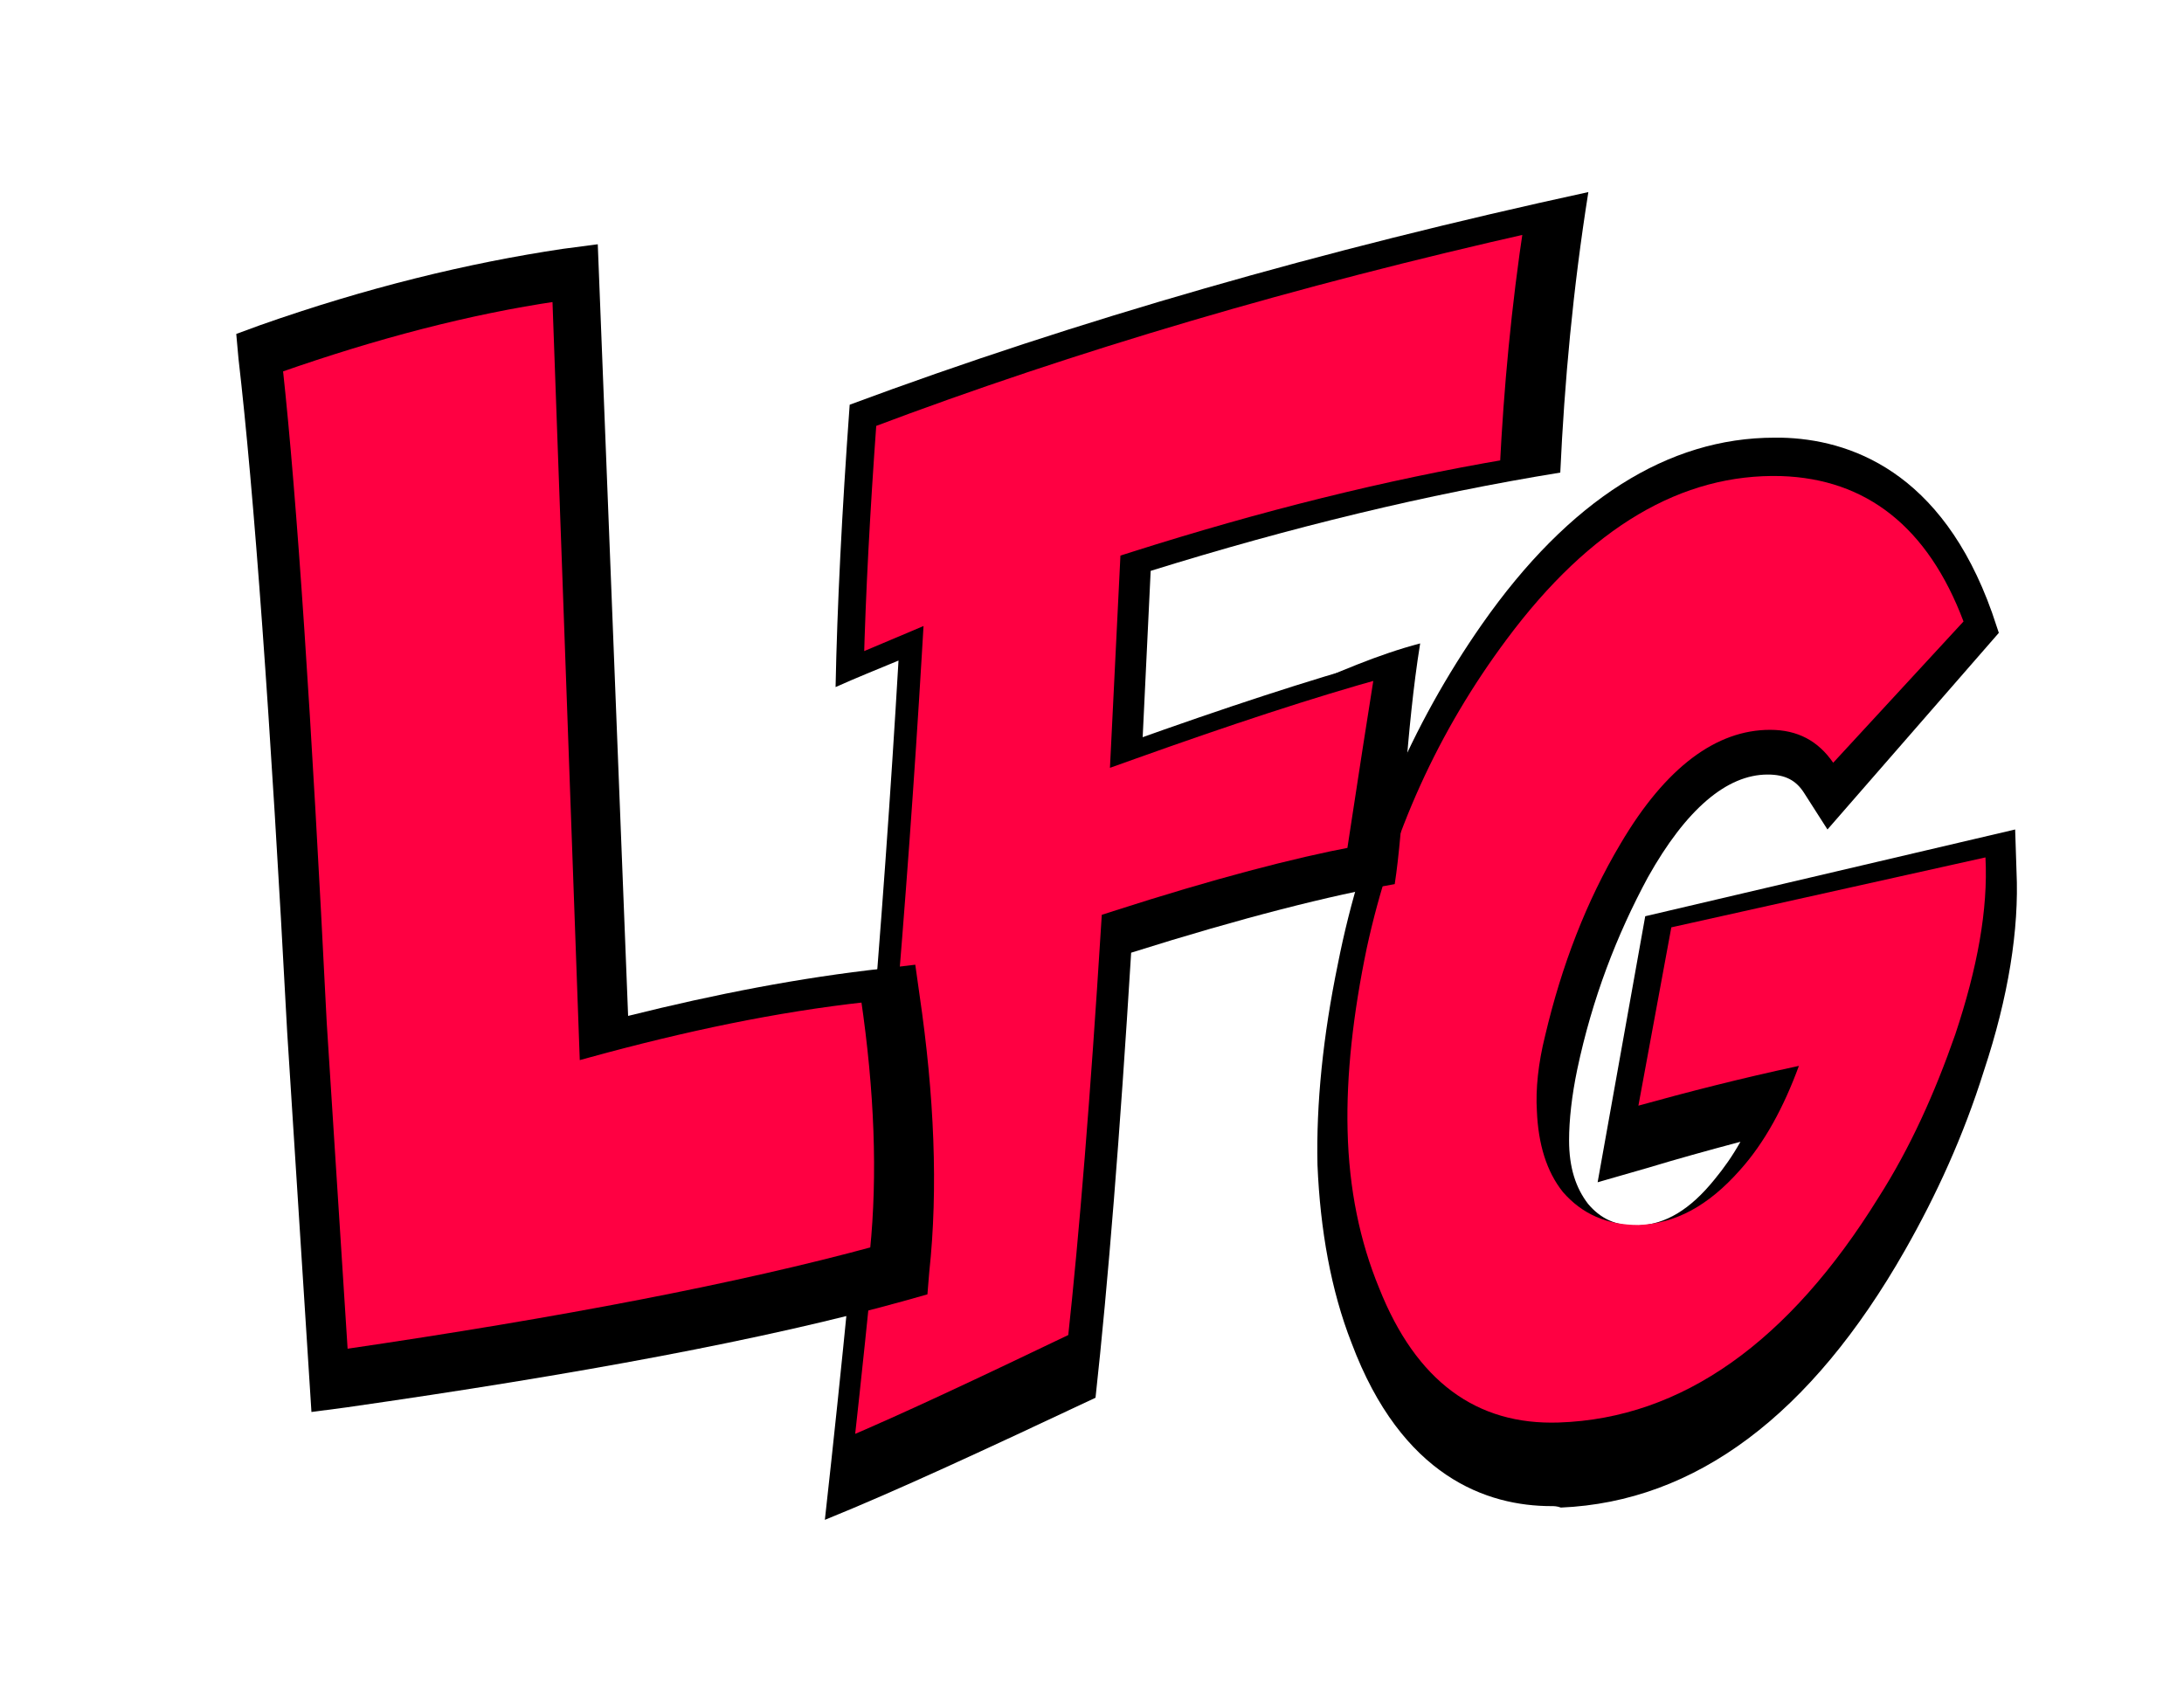
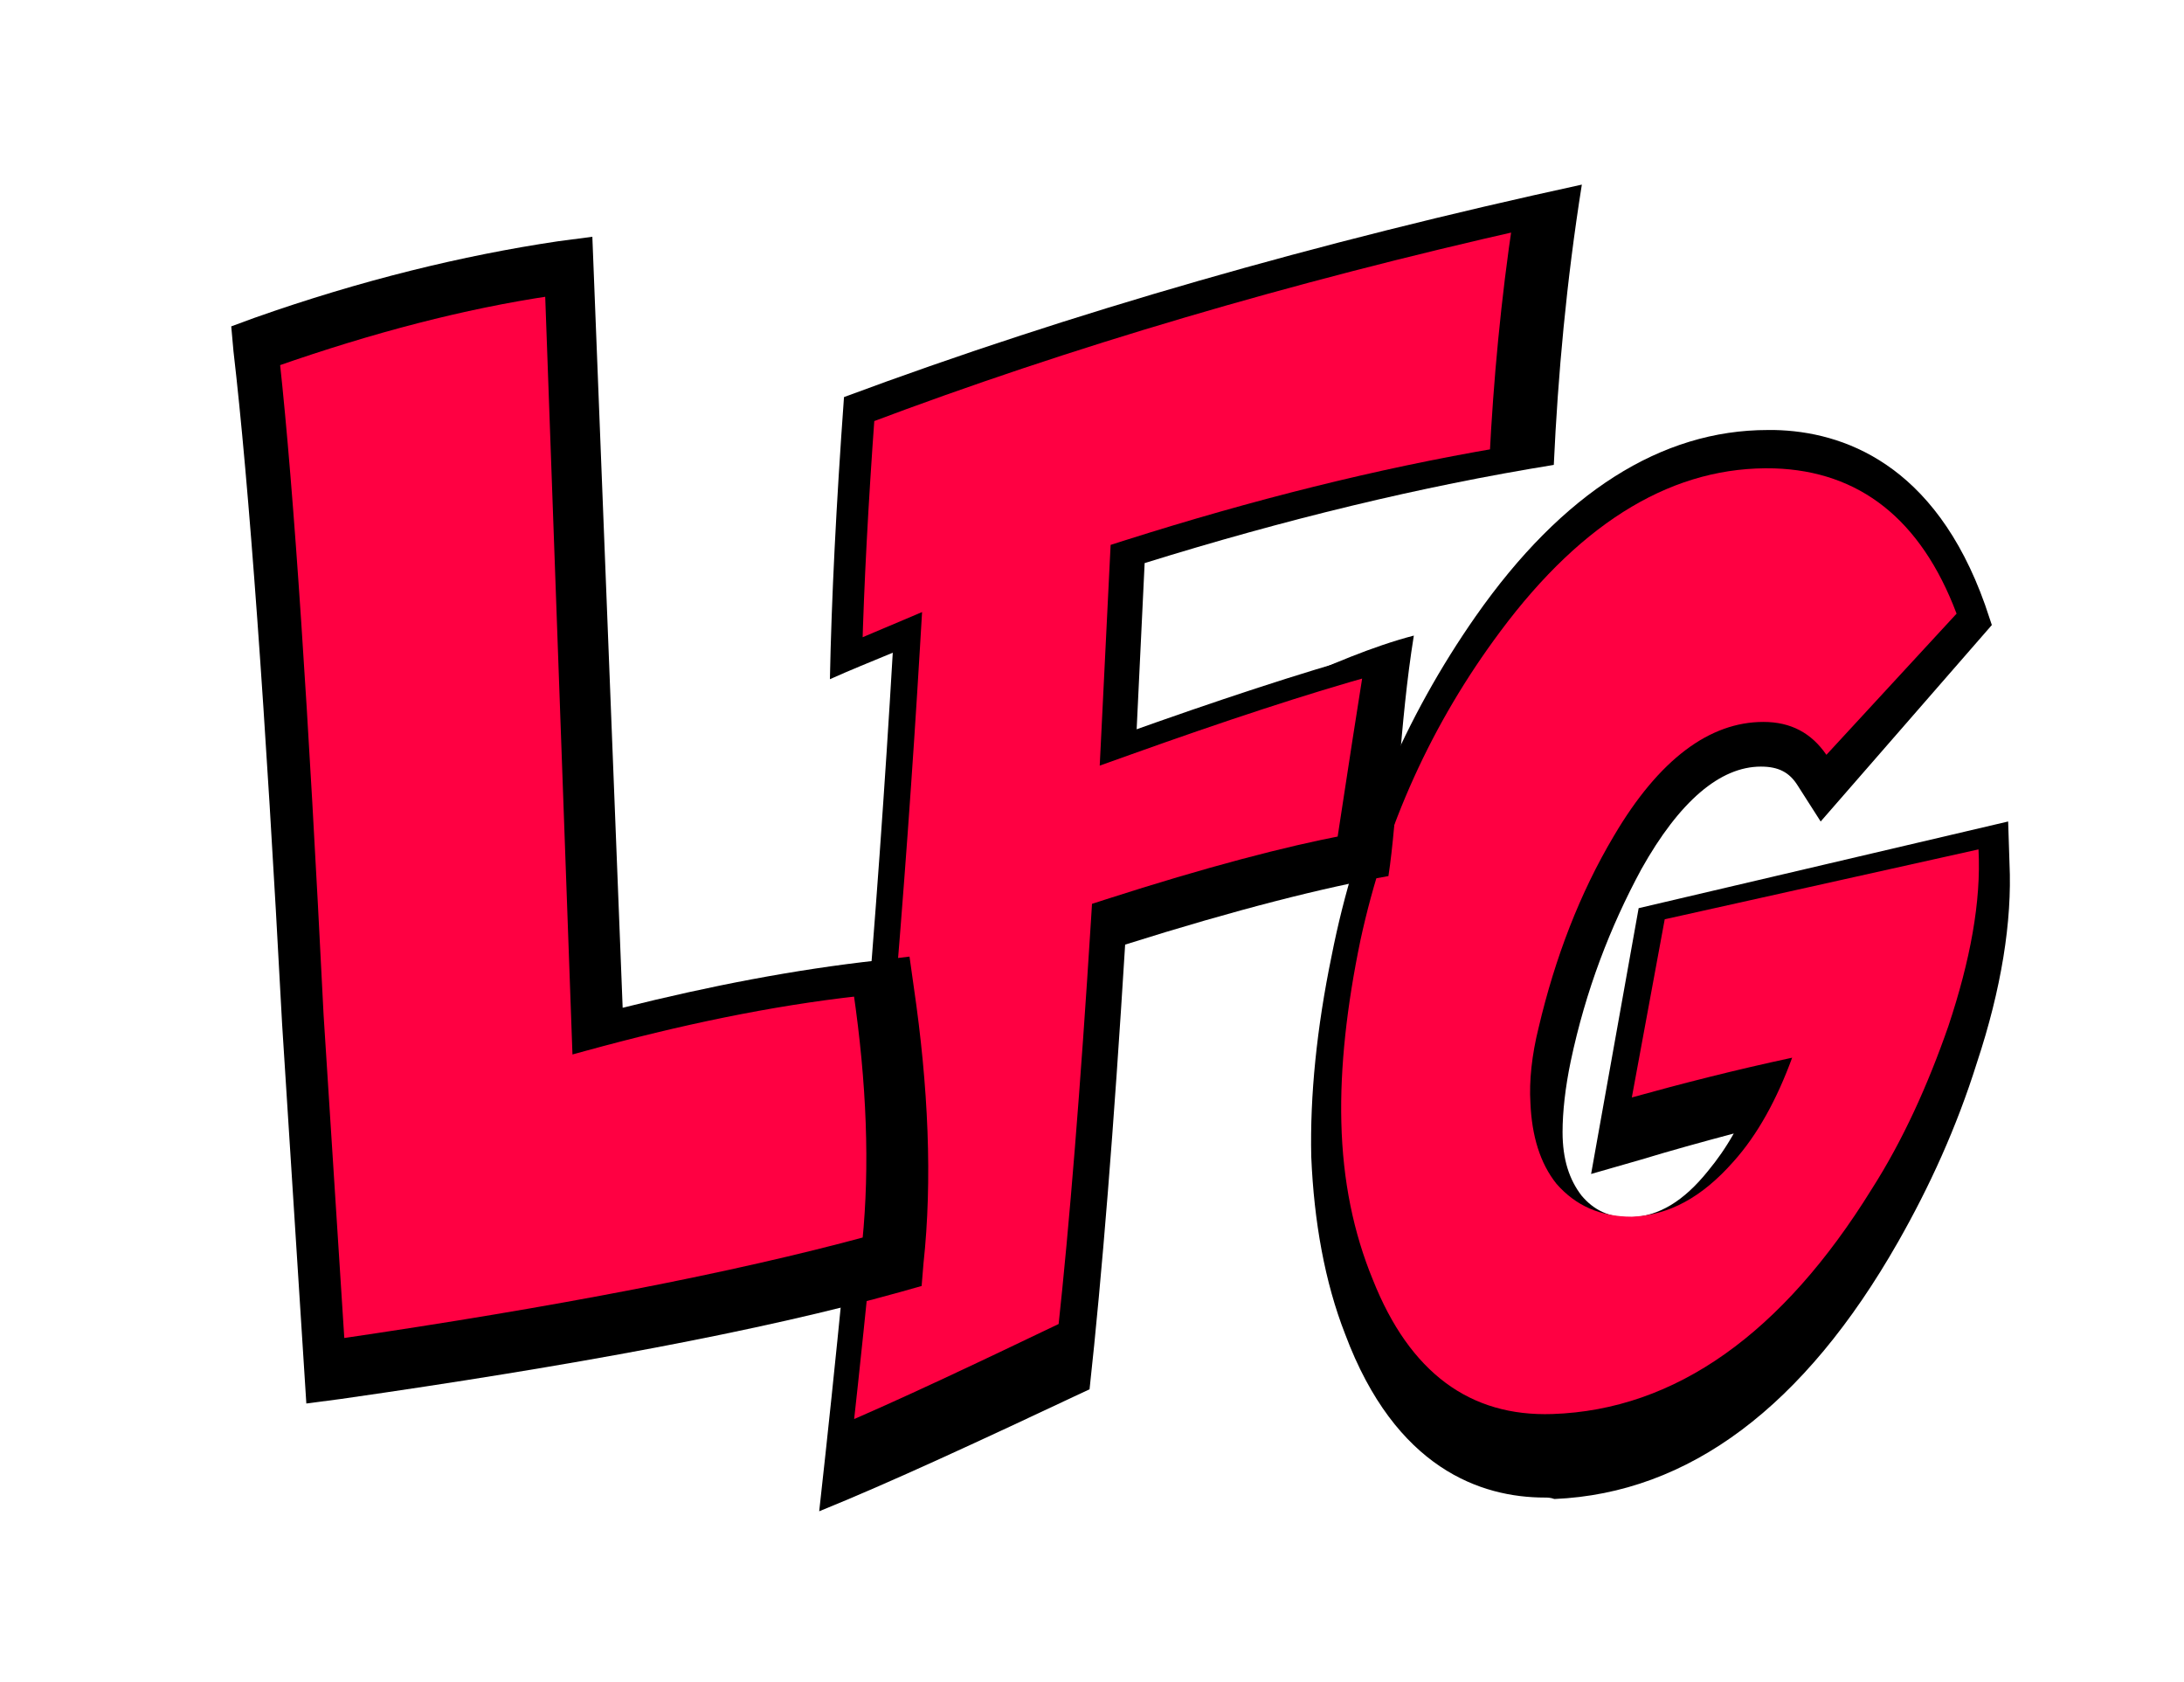
- <svg xmlns="http://www.w3.org/2000/svg" width="244" height="189" viewBox="0 0 244 189" fill="none">
-   <path d="M173.325 168.282C166.183 168.282 156.611 165.051 150.989 150.028C148.71 144.212 147.495 137.428 147.191 130.158C147.039 123.373 147.799 115.781 149.47 107.704C152.205 93.811 157.675 81.049 165.576 69.741C175.3 55.849 186.391 48.902 198.243 48.902C198.547 48.902 198.699 48.902 199.002 48.902C206.599 49.064 216.931 52.618 222.553 68.449L223.313 70.711L204.168 92.68L201.585 88.642C200.674 87.188 199.458 86.542 197.483 86.542C192.925 86.542 188.367 90.419 184.112 98.011C180.618 104.473 177.883 111.581 176.211 119.496C175.604 122.404 175.3 125.15 175.3 127.412C175.3 130.481 176.059 132.743 177.427 134.52C178.794 136.135 180.466 136.943 182.745 136.943L183.049 136.943C186.087 136.781 188.822 135.166 191.557 131.774C192.621 130.481 193.533 129.189 194.444 127.574C190.798 128.543 187.303 129.512 184.112 130.481L178.49 132.097L183.808 102.373L225.136 92.68L225.288 97.365C225.592 103.827 224.376 111.419 221.641 119.658C219.362 126.927 216.324 133.551 212.829 139.689C202.345 158.105 189.43 167.798 174.388 168.444C173.932 168.282 173.628 168.282 173.325 168.282Z" fill="black" />
-   <path d="M174.156 158.941C164.961 159.248 158.217 154.343 154.079 143.922C151.934 138.711 150.708 132.887 150.554 126.297C150.401 120.167 151.167 113.27 152.7 105.914C155.459 93.193 160.669 81.699 168.332 71.431C177.681 58.863 187.949 52.886 198.984 53.193C208.486 53.499 215.383 58.863 219.367 69.438L204.808 85.224C203.122 82.772 200.823 81.546 197.758 81.546C191.781 81.546 186.11 85.684 181.053 94.266C177.221 100.703 174.463 107.906 172.624 115.722C171.857 118.787 171.551 121.699 171.704 124.151C171.857 127.83 172.777 130.895 174.616 133.194C176.762 135.646 179.52 136.872 183.045 136.872C187.183 136.719 190.861 134.726 194.386 130.742C197.145 127.676 199.291 123.692 200.976 119.094C194.54 120.473 188.562 122.006 183.045 123.538L186.723 103.615L221.819 95.799C222.126 101.622 220.9 108.213 218.448 115.569C216.149 122.159 213.39 128.289 209.865 133.807C199.904 149.899 187.949 158.481 174.156 158.941Z" fill="#FF0042" />
-   <path d="M100.383 73.806C97.94 74.821 95.654 75.735 93.352 76.769C93.53 67.789 94.055 57.272 94.928 45.22C120.278 35.798 147.881 27.891 177.454 21.461C175.73 32.305 174.779 42.765 174.317 52.803C159.421 55.213 144.209 58.919 128.555 63.784L127.567 84.338C139.675 80.1 149.394 74.315 158.663 71.891C157.067 81.779 156.817 92.345 155.821 98.784C148.728 100.036 138.875 102.504 126.374 106.447C125.119 126.845 123.786 143.46 122.393 156.173C110.08 161.966 100.085 166.606 92.155 169.816C96.002 135.282 98.666 103.146 100.383 73.806Z" fill="black" />
-   <path d="M101.988 73.105L102.084 71.496L100.599 72.125C100.06 72.353 99.527 72.577 98.999 72.799C97.818 73.295 96.66 73.781 95.507 74.287C95.711 66.375 96.189 57.238 96.942 46.874C119.82 38.234 144.677 30.936 171.273 24.95C169.834 34.389 168.999 43.513 168.56 52.292C154.956 54.598 141.074 58.079 126.803 62.61L126.141 62.82L126.107 63.513L125.153 82.852L125.079 84.346L126.488 83.843C137.056 80.066 146.451 76.957 154.656 74.696C153.648 80.998 152.798 86.557 152.069 91.324C151.84 92.822 151.623 94.242 151.417 95.582C144.845 96.82 135.905 99.139 124.697 102.75L124.048 102.959L124.005 103.64C122.822 122.529 121.577 137.959 120.285 149.828C109.887 154.811 101.312 158.866 94.363 161.804C97.895 129.933 100.368 100.249 101.988 73.105Z" fill="#FF0042" stroke="black" stroke-width="2" />
-   <path d="M32.087 115.368C30.212 80.121 28.367 54.907 26.645 40.086L26.395 37.312L29.003 36.354C40.883 32.157 52.281 29.385 62.904 27.802L66.784 27.292L70.174 113.51C79.959 111.064 89.438 109.231 98.739 108.208L102.257 107.789L102.726 111.12C104.377 122.357 104.826 132.821 103.819 142.117L103.613 144.621L101.24 145.291C85.551 149.673 64.49 153.559 38.675 157.254L34.795 157.764L32.087 115.368Z" fill="black" />
-   <path d="M62.206 33.17L65.227 117.167L65.25 117.799L65.859 117.632C76.432 114.733 86.674 112.568 96.674 111.469C98.204 121.905 98.552 131.29 97.694 139.772C82.705 143.842 62.933 147.675 38.37 151.269L36.004 114.321C36.004 114.32 36.004 114.319 36.004 114.318C34.295 80.099 32.685 55.821 31.088 41.153C42.039 37.315 52.422 34.608 62.206 33.17Z" fill="#FF0042" stroke="black" />
+ <svg xmlns="http://www.w3.org/2000/svg" width="200" height="154" viewBox="0 0 200 154" fill="none">
+   <path d="M141.475 137.113C135.628 137.113 127.791 134.468 123.188 122.167C121.322 117.406 120.327 111.851 120.078 105.899C119.954 100.344 120.576 94.128 121.944 87.514C124.183 76.14 128.662 65.691 135.131 56.433C143.092 45.058 152.174 39.371 161.877 39.371C162.126 39.371 162.25 39.371 162.499 39.371C168.719 39.503 177.178 42.413 181.781 55.374L182.403 57.226L166.728 75.214L164.614 71.907C163.867 70.717 162.872 70.188 161.255 70.188C157.523 70.188 153.791 73.362 150.308 79.579C147.446 84.869 145.207 90.689 143.839 97.17C143.341 99.55 143.092 101.799 143.092 103.651C143.092 106.164 143.714 108.015 144.834 109.47C145.953 110.793 147.322 111.454 149.188 111.454L149.437 111.454C151.925 111.322 154.164 109.999 156.403 107.222C157.274 106.164 158.02 105.105 158.767 103.783C155.781 104.576 152.92 105.37 150.308 106.164L145.705 107.486L150.059 83.15L183.896 75.214L184.02 79.05C184.269 84.34 183.274 90.556 181.035 97.302C179.169 103.254 176.681 108.677 173.819 113.703C165.236 128.781 154.662 136.716 142.346 137.245C141.973 137.113 141.724 137.113 141.475 137.113Z" fill="black" />
+   <path d="M142.157 129.466C134.628 129.717 129.107 125.701 125.719 117.169C123.962 112.902 122.959 108.134 122.833 102.738C122.708 97.719 123.335 92.073 124.59 86.049C126.849 75.635 131.115 66.224 137.389 57.816C145.043 47.527 153.45 42.633 162.485 42.884C170.265 43.135 175.911 47.527 179.174 56.185L167.253 69.11C165.873 67.102 163.991 66.098 161.481 66.098C156.587 66.098 151.945 69.486 147.804 76.513C144.667 81.783 142.408 87.681 140.902 94.08C140.275 96.59 140.024 98.974 140.149 100.982C140.275 103.993 141.028 106.503 142.534 108.385C144.29 110.393 146.549 111.397 149.435 111.397C152.823 111.271 155.835 109.64 158.721 106.377C160.979 103.868 162.736 100.605 164.116 96.841C158.846 97.97 153.952 99.225 149.435 100.48L152.447 84.167L181.182 77.768C181.433 82.536 180.429 87.932 178.421 93.955C176.539 99.35 174.28 104.37 171.394 108.887C163.238 122.062 153.45 129.089 142.157 129.466Z" fill="#FF0042" />
+   <path d="M81.755 59.761C79.755 60.592 77.883 61.34 75.999 62.187C76.144 54.834 76.574 46.224 77.289 36.356C98.044 28.641 120.644 22.167 144.857 16.903C143.446 25.782 142.667 34.346 142.289 42.565C130.092 44.538 117.638 47.572 104.821 51.555L104.012 68.384C113.925 64.913 121.883 60.177 129.472 58.193C128.165 66.289 127.961 74.939 127.145 80.211C121.337 81.236 113.271 83.257 103.035 86.486C102.007 103.186 100.917 116.79 99.776 127.199C89.695 131.942 81.511 135.741 75.018 138.369C78.168 110.094 80.35 83.783 81.755 59.761Z" fill="black" />
+   <path d="M83.249 59.198L83.345 57.589L81.861 58.218C81.421 58.404 80.985 58.587 80.553 58.769C79.675 59.138 78.811 59.501 77.951 59.875C78.121 53.496 78.507 46.151 79.11 37.839C97.728 30.814 117.948 24.874 139.577 19.995C138.43 27.585 137.759 34.925 137.401 41.992C126.299 43.882 114.972 46.726 103.332 50.421L102.67 50.632L102.635 51.325L101.854 67.159L101.78 68.653L103.189 68.15C111.723 65.1 119.32 62.582 125.968 60.74C125.161 65.786 124.48 70.244 123.894 74.077C123.713 75.257 123.542 76.376 123.379 77.436C118 78.457 110.716 80.352 101.606 83.287L100.957 83.496L100.915 84.176C99.949 99.587 98.934 112.184 97.881 121.884C89.548 125.877 82.654 129.137 77.04 131.522C79.914 105.541 81.928 81.338 83.249 59.198Z" fill="#FF0042" stroke="black" stroke-width="2" />
+   <path d="M25.836 93.79C24.301 64.931 22.79 44.288 21.38 32.153L21.176 29.882L23.311 29.097C33.038 25.661 42.37 23.391 51.068 22.095L54.244 21.677L57.02 92.269C65.031 90.266 72.792 88.765 80.408 87.928L83.288 87.584L83.672 90.312C85.023 99.513 85.392 108.08 84.567 115.691L84.398 117.741L82.455 118.29C69.61 121.877 52.366 125.059 31.23 128.084L28.053 128.502L25.836 93.79Z" fill="black" />
+   <path d="M50.408 26.593L52.878 95.265L52.901 95.896L53.51 95.729C62.133 93.365 70.485 91.598 78.638 90.696C79.876 99.175 80.158 106.802 79.467 113.698C67.227 117.018 51.095 120.145 31.064 123.078L29.132 92.927C29.132 92.926 29.132 92.924 29.132 92.923C27.735 64.963 26.42 45.106 25.115 33.086C34.014 29.971 42.453 27.77 50.408 26.593Z" fill="#FF0042" stroke="black" />
</svg>
